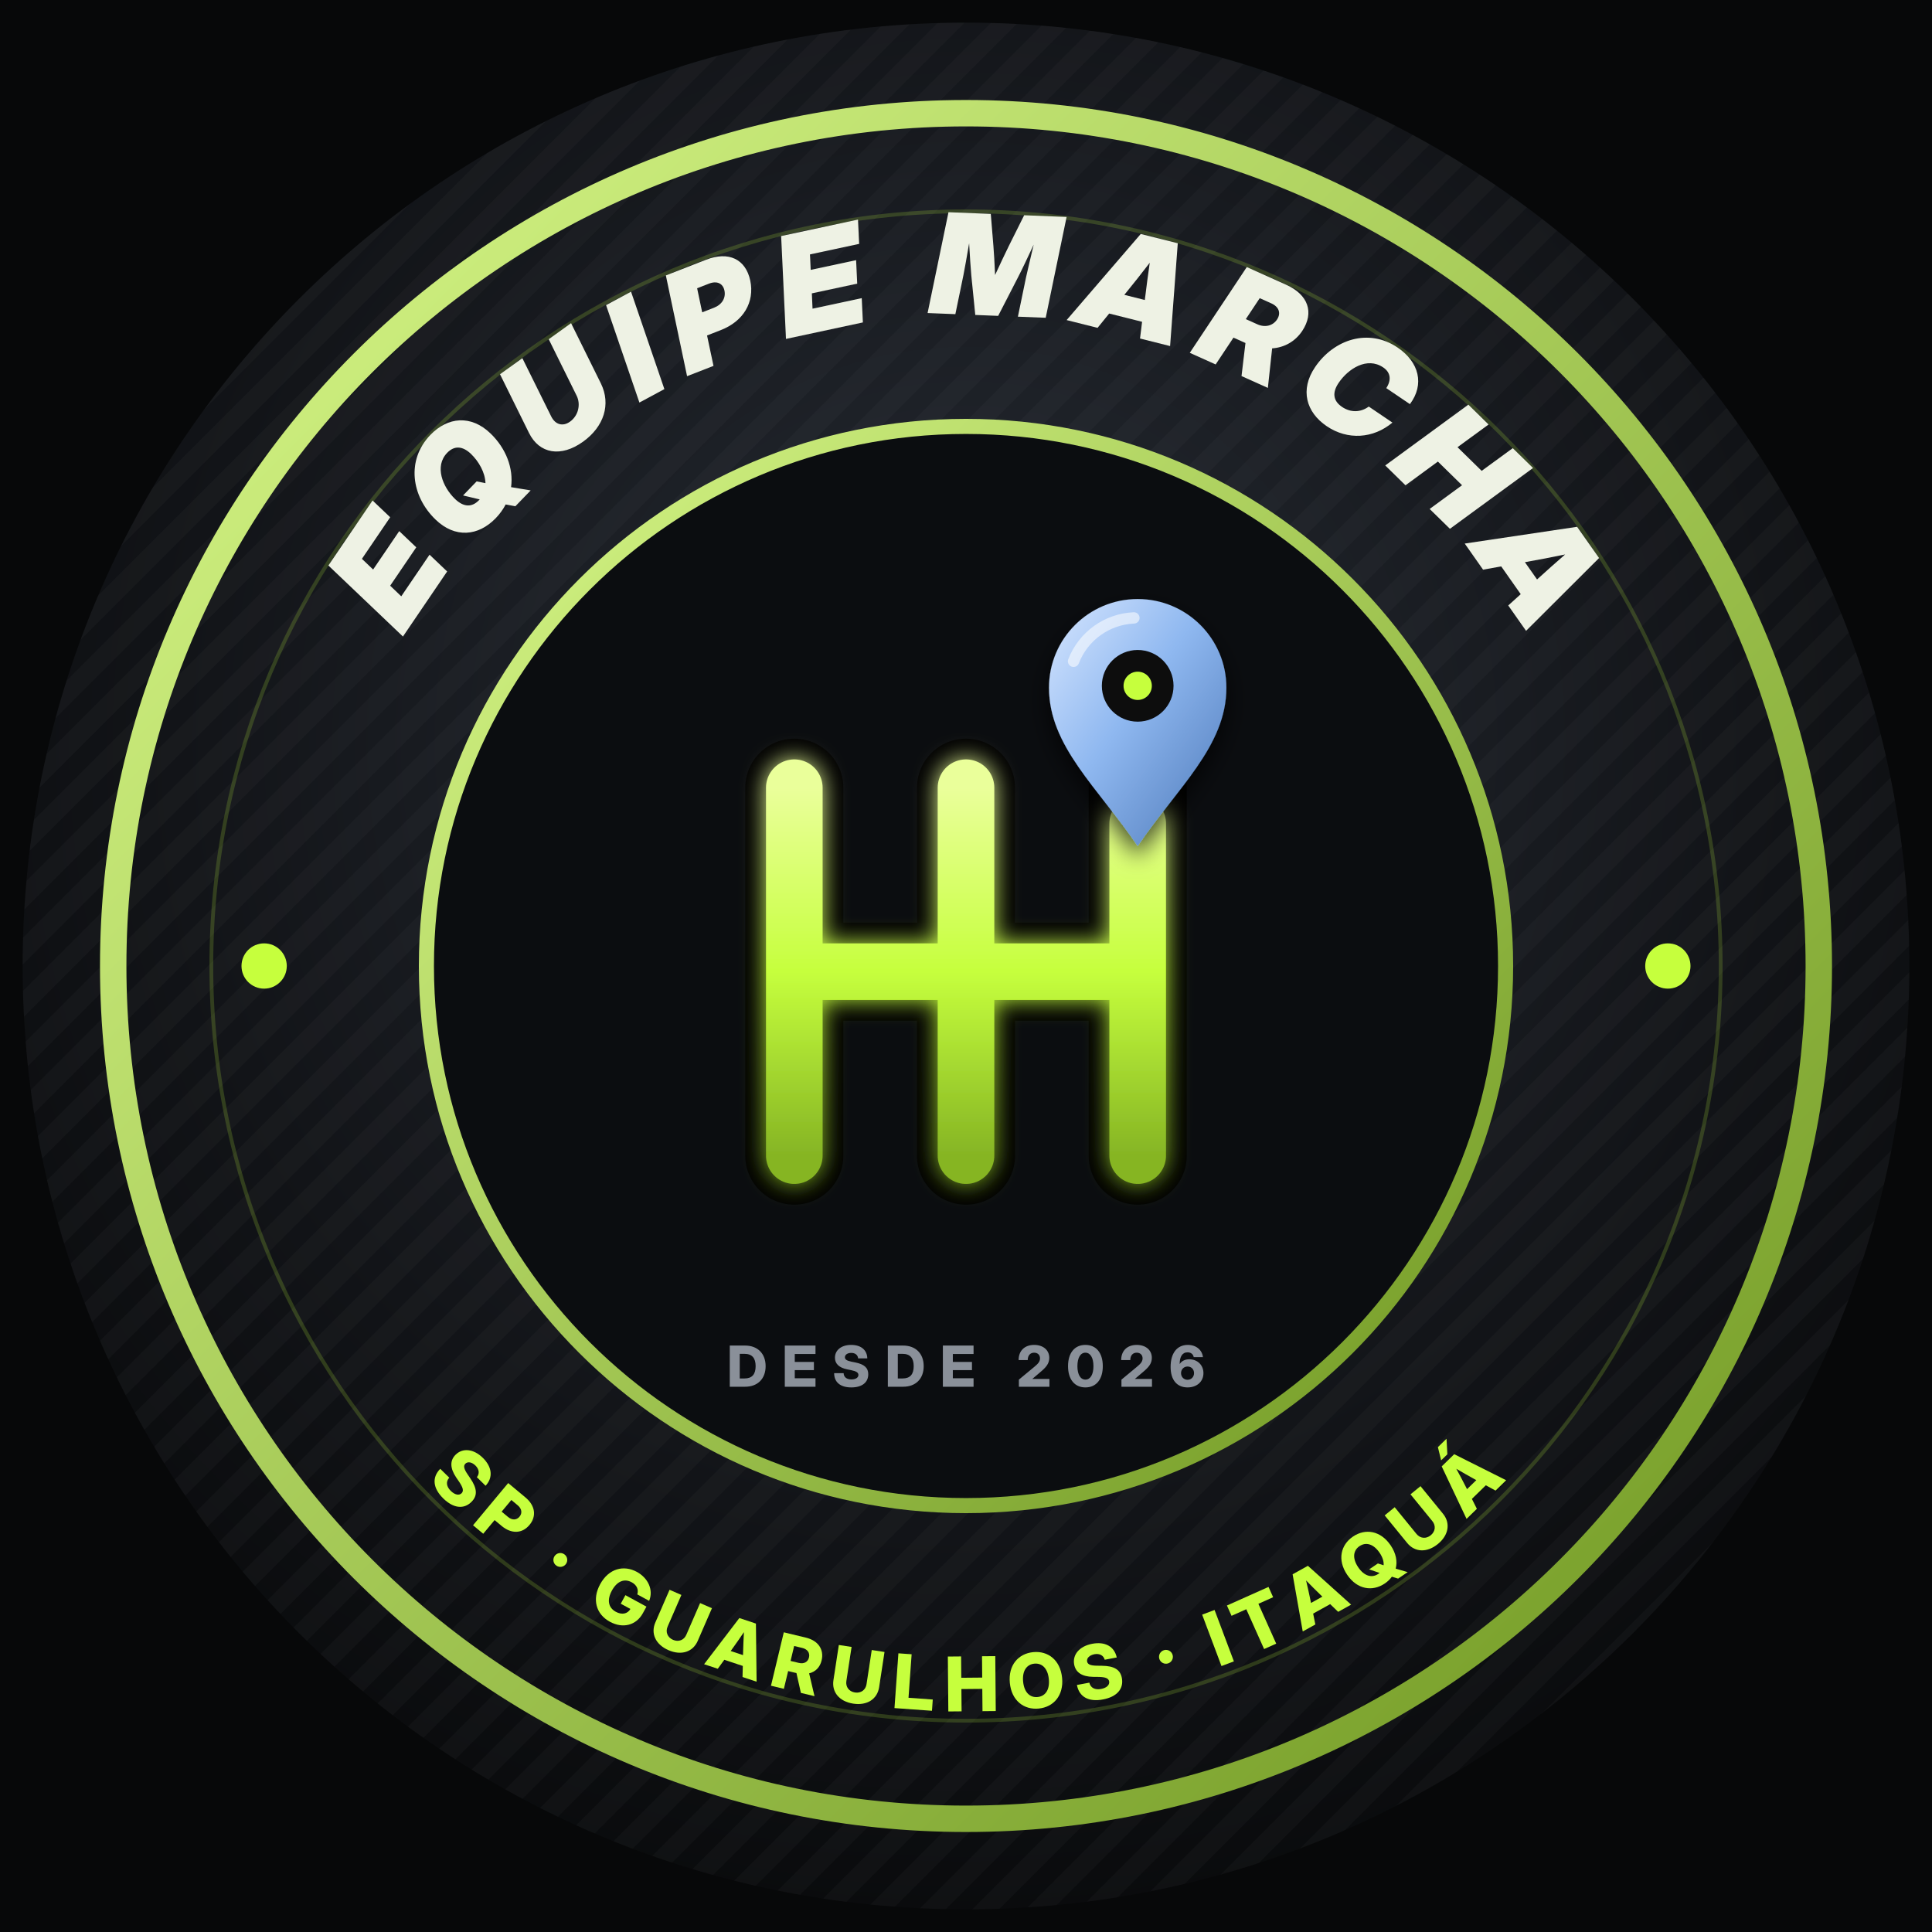
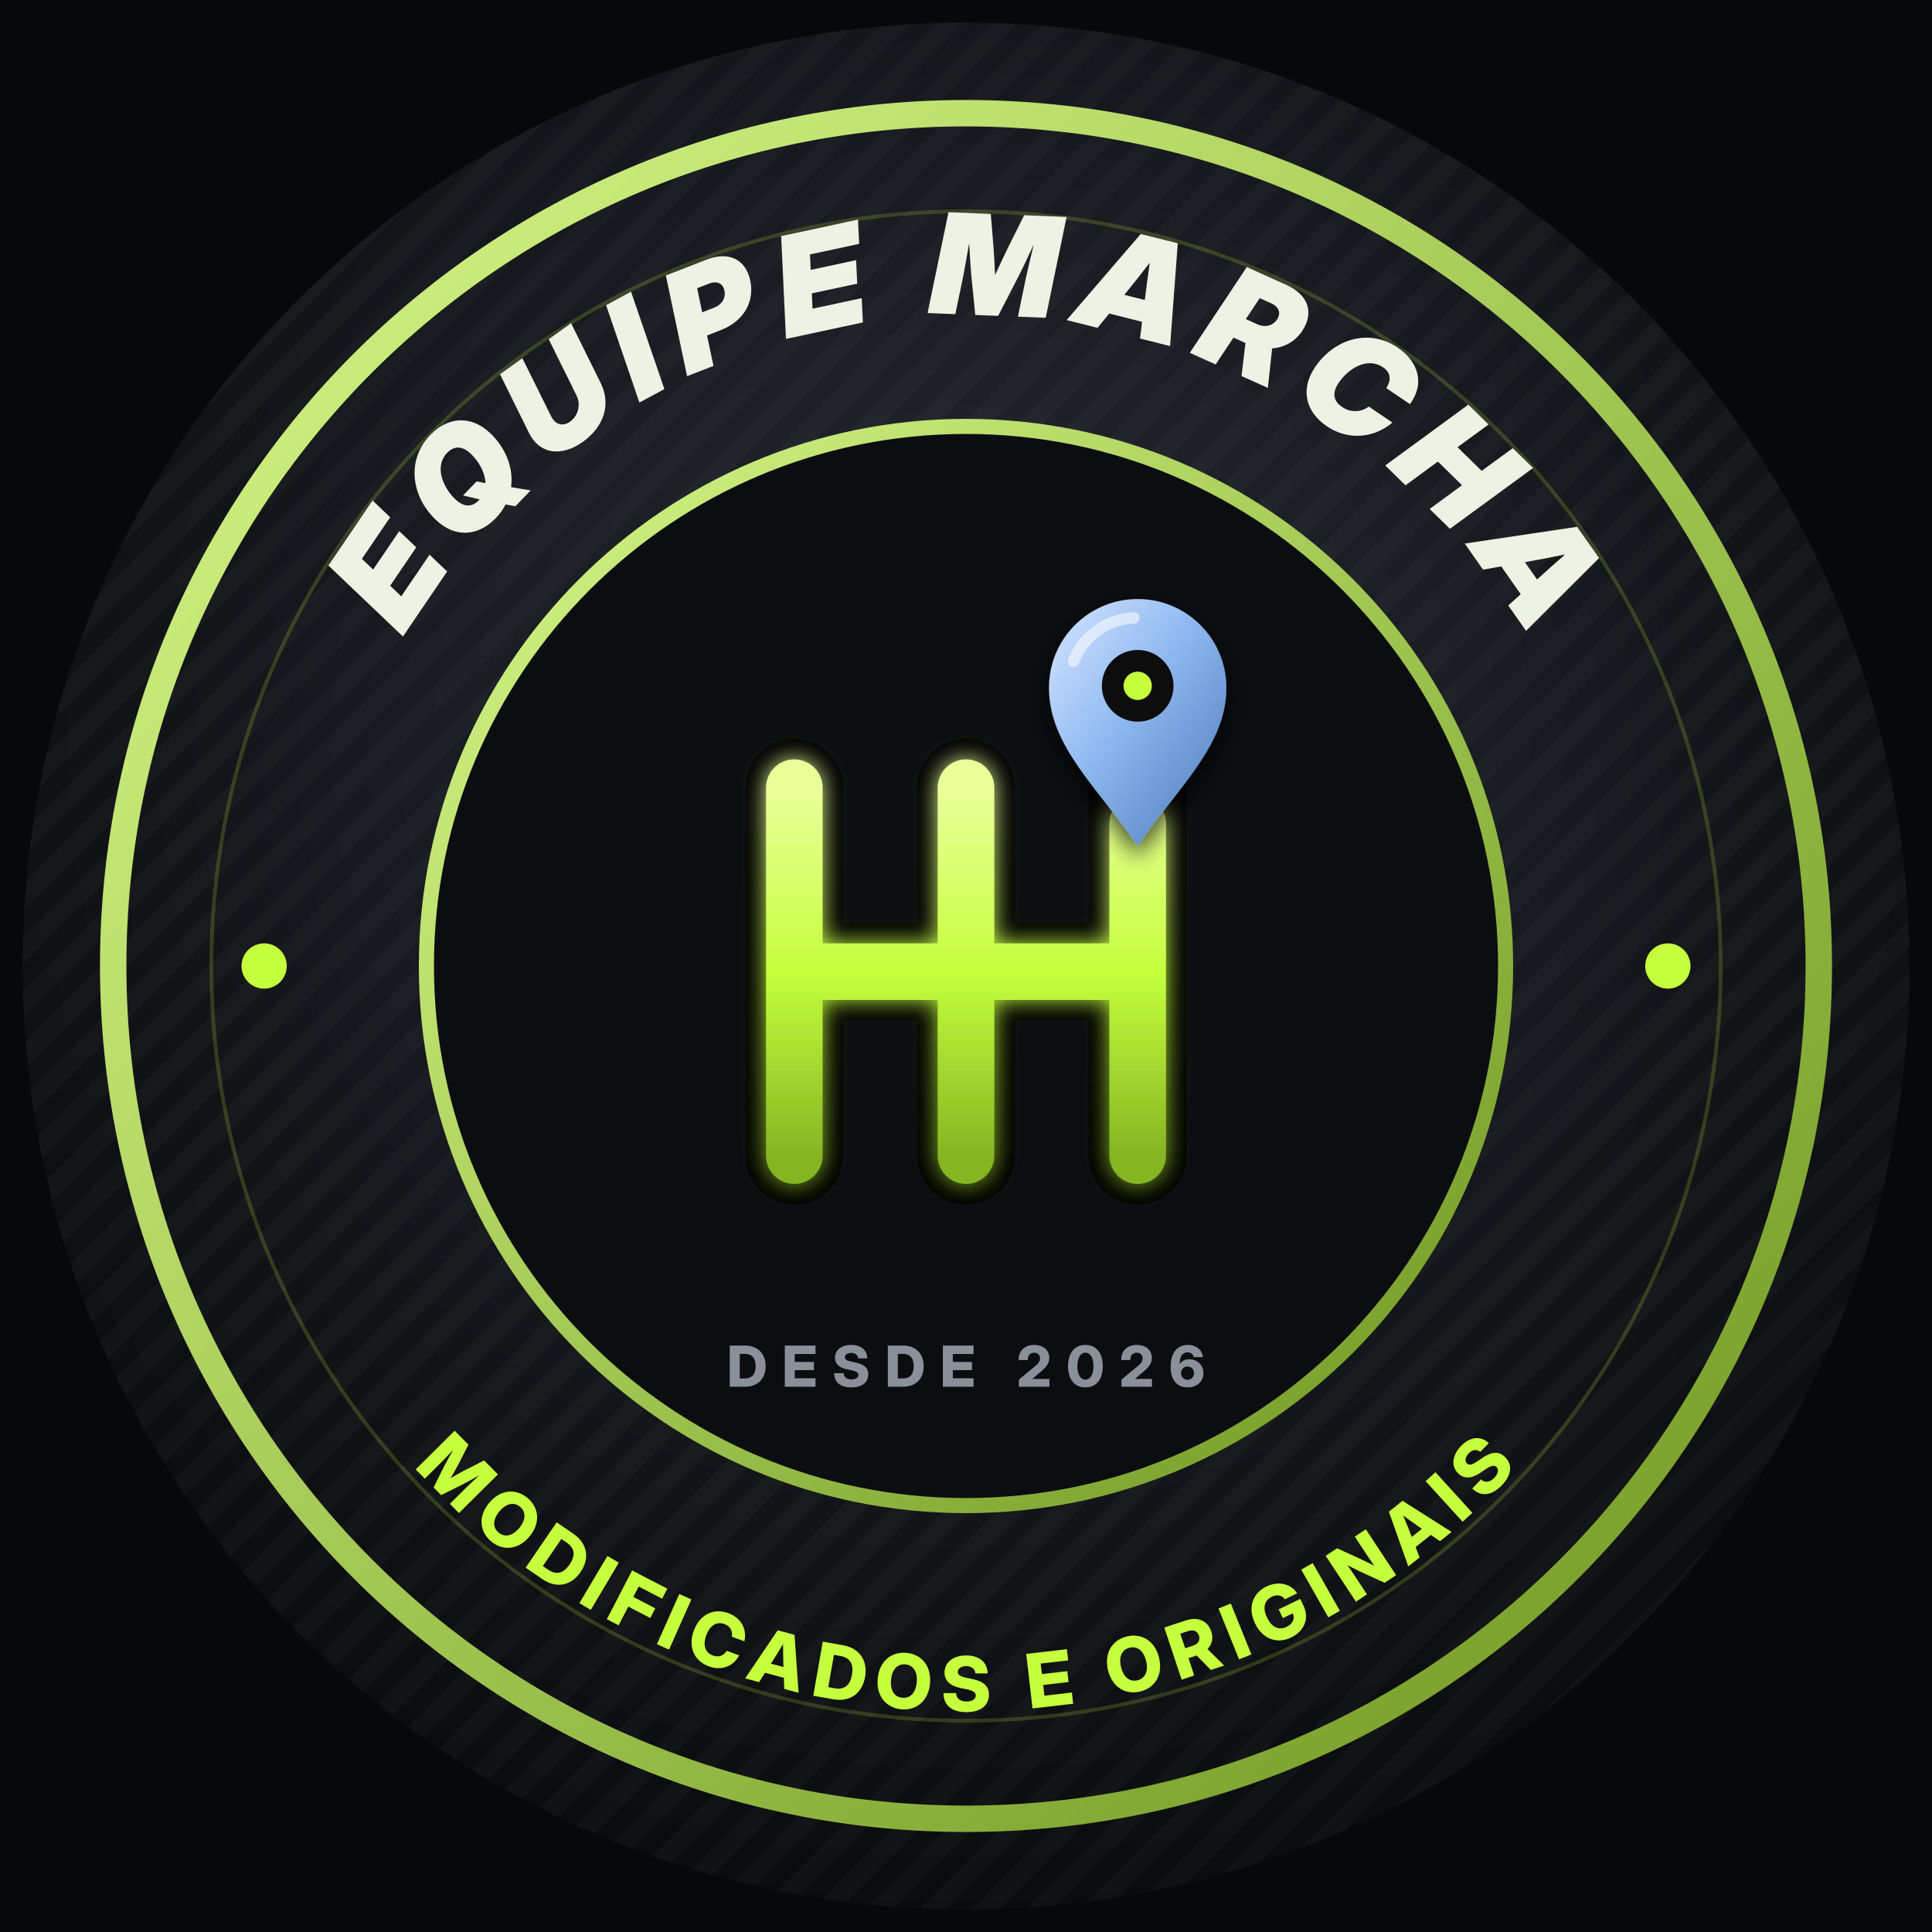
<svg xmlns="http://www.w3.org/2000/svg" width="1024" height="1024" viewBox="0 0 1024 1024">
  <defs>
    <radialGradient id="bg" cx="50%" cy="38%" r="70%">
      <stop offset="0" stop-color="#262B33" />
      <stop offset="0.6" stop-color="#121418" />
      <stop offset="1" stop-color="#070809" />
    </radialGradient>
    <linearGradient id="lime" x1="0" y1="0" x2="0" y2="1">
      <stop offset="0" stop-color="#EAFF9A" />
      <stop offset="0.5" stop-color="#C6FF3D" />
      <stop offset="1" stop-color="#86B524" />
    </linearGradient>
    <linearGradient id="pin" x1="0" y1="0" x2="1" y2="1">
      <stop offset="0" stop-color="#D6E6FF" />
      <stop offset="0.45" stop-color="#8FB8F0" />
      <stop offset="1" stop-color="#4C78B8" />
    </linearGradient>
    <linearGradient id="ring" x1="0" y1="0" x2="1" y2="1">
      <stop offset="0" stop-color="#D9F98A" />
      <stop offset="1" stop-color="#6E9620" />
    </linearGradient>
    <filter id="glow" x="-30%" y="-30%" width="160%" height="160%">
      <feGaussianBlur stdDeviation="12" result="b" />
      <feMerge>
        <feMergeNode in="b" />
        <feMergeNode in="SourceGraphic" />
      </feMerge>
    </filter>
    <filter id="shadow" x="-40%" y="-40%" width="180%" height="180%">
      <feDropShadow dx="0" dy="12" stdDeviation="12" flood-color="#000" flood-opacity="0.7" />
    </filter>
    <path id="top" d="M 202 512 A 310 310 0 0 1 822 512" />
    <path id="bottom" d="M 170 512 A 342 342 0 0 0 854 512" />
    <pattern id="carbon" width="20" height="20" patternUnits="userSpaceOnUse" patternTransform="rotate(45)">
      <rect width="10" height="20" fill="#fff" opacity="0.025" />
    </pattern>
  </defs>
  <rect width="1024" height="1024" fill="#070809" />
  <circle cx="512" cy="512" r="500" fill="url(#bg)" />
  <circle cx="512" cy="512" r="500" fill="url(#carbon)" />
  <circle cx="512" cy="512" r="452" fill="none" stroke="url(#ring)" stroke-width="14" />
  <circle cx="512" cy="512" r="286" fill="#0B0D10" stroke="url(#ring)" stroke-width="8" />
  <circle cx="512" cy="512" r="400" fill="none" stroke="#C6FF3D" stroke-opacity="0.18" stroke-width="2" />
  <g class="arc">
    <text x="226.8" y="317.9" transform="rotate(-55.8 226.8 317.9)" font-family="Inter Display" font-weight="900" font-style="italic" font-size="74" fill="#EEF2E4" text-anchor="middle">E</text>
    <text x="263.9" y="272.2" transform="rotate(-46.0 263.9 272.2)" font-family="Inter Display" font-weight="900" font-style="italic" font-size="74" fill="#EEF2E4" text-anchor="middle">Q</text>
    <text x="310.6" y="231.9" transform="rotate(-35.7 310.6 231.9)" font-family="Inter Display" font-weight="900" font-style="italic" font-size="74" fill="#EEF2E4" text-anchor="middle">U</text>
    <text x="348.3" y="208.3" transform="rotate(-28.3 348.3 208.3)" font-family="Inter Display" font-weight="900" font-style="italic" font-size="74" fill="#EEF2E4" text-anchor="middle">I</text>
    <text x="386.7" y="190.6" transform="rotate(-21.3 386.7 190.6)" font-family="Inter Display" font-weight="900" font-style="italic" font-size="74" fill="#EEF2E4" text-anchor="middle">P</text>
    <text x="439.6" y="174.7" transform="rotate(-12.1 439.6 174.7)" font-family="Inter Display" font-weight="900" font-style="italic" font-size="74" fill="#EEF2E4" text-anchor="middle">E</text>
    <text x="477.2" y="168.8" transform="rotate(-5.8 477.2 168.8)" font-family="Inter Display" font-weight="900" font-style="italic" font-size="74" fill="#EEF2E4" text-anchor="middle"> </text>
    <text x="526.1" y="167.3" transform="rotate(2.3 526.1 167.3)" font-family="Inter Display" font-weight="900" font-style="italic" font-size="74" fill="#EEF2E4" text-anchor="middle">M</text>
    <text x="595.8" y="177.3" transform="rotate(14.1 595.8 177.3)" font-family="Inter Display" font-weight="900" font-style="italic" font-size="74" fill="#EEF2E4" text-anchor="middle">A</text>
    <text x="653.3" y="197.2" transform="rotate(24.2 653.3 197.2)" font-family="Inter Display" font-weight="900" font-style="italic" font-size="74" fill="#EEF2E4" text-anchor="middle">R</text>
    <text x="705.5" y="226.4" transform="rotate(34.1 705.5 226.4)" font-family="Inter Display" font-weight="900" font-style="italic" font-size="74" fill="#EEF2E4" text-anchor="middle">C</text>
    <text x="753.6" y="265.7" transform="rotate(44.4 753.6 265.7)" font-family="Inter Display" font-weight="900" font-style="italic" font-size="74" fill="#EEF2E4" text-anchor="middle">H</text>
    <text x="794.4" y="313.8" transform="rotate(54.9 794.4 313.8)" font-family="Inter Display" font-weight="900" font-style="italic" font-size="74" fill="#EEF2E4" text-anchor="middle">A</text>
  </g>
  <g class="arc">
-     <text x="235.2" y="793.8" transform="rotate(44.5 235.2 793.8)" font-family="Inter Display" font-weight="800" font-size="40" fill="#C6FF3D" text-anchor="middle">S</text>
-     <text x="259.1" y="815.4" transform="rotate(39.8 259.1 815.4)" font-family="Inter Display" font-weight="800" font-size="40" fill="#C6FF3D" text-anchor="middle">P</text>
-     <text x="277.0" y="829.5" transform="rotate(36.5 277.0 829.5)" font-family="Inter Display" font-weight="800" font-size="40" fill="#C6FF3D" text-anchor="middle"> </text>
-     <text x="289.2" y="838.2" transform="rotate(34.3 289.2 838.2)" font-family="Inter Display" font-weight="800" font-size="40" fill="#C6FF3D" text-anchor="middle">·</text>
-     <text x="301.9" y="846.5" transform="rotate(32.1 301.9 846.5)" font-family="Inter Display" font-weight="800" font-size="40" fill="#C6FF3D" text-anchor="middle"> </text>
-     <text x="323.2" y="859.0" transform="rotate(28.6 323.2 859.0)" font-family="Inter Display" font-weight="800" font-size="40" fill="#C6FF3D" text-anchor="middle">G</text>
-     <text x="354.5" y="874.2" transform="rotate(23.5 354.5 874.2)" font-family="Inter Display" font-weight="800" font-size="40" fill="#C6FF3D" text-anchor="middle">U</text>
-     <text x="387.1" y="886.7" transform="rotate(18.4 387.1 886.7)" font-family="Inter Display" font-weight="800" font-size="40" fill="#C6FF3D" text-anchor="middle">A</text>
-     <text x="419.6" y="896.1" transform="rotate(13.5 419.6 896.1)" font-family="Inter Display" font-weight="800" font-size="40" fill="#C6FF3D" text-anchor="middle">R</text>
-     <text x="452.3" y="902.5" transform="rotate(8.7 452.3 902.5)" font-family="Inter Display" font-weight="800" font-size="40" fill="#C6FF3D" text-anchor="middle">U</text>
-     <text x="483.5" y="906.0" transform="rotate(4.1 483.5 906.0)" font-family="Inter Display" font-weight="800" font-size="40" fill="#C6FF3D" text-anchor="middle">L</text>
-     <text x="515.2" y="907.0" transform="rotate(-0.5 515.2 907.0)" font-family="Inter Display" font-weight="800" font-size="40" fill="#C6FF3D" text-anchor="middle">H</text>
-     <text x="550.5" y="905.1" transform="rotate(-5.6 550.5 905.1)" font-family="Inter Display" font-weight="800" font-size="40" fill="#C6FF3D" text-anchor="middle">O</text>
-     <text x="584.4" y="900.3" transform="rotate(-10.6 584.4 900.3)" font-family="Inter Display" font-weight="800" font-size="40" fill="#C6FF3D" text-anchor="middle">S</text>
-     <text x="607.3" y="895.3" transform="rotate(-14.0 607.3 895.3)" font-family="Inter Display" font-weight="800" font-size="40" fill="#C6FF3D" text-anchor="middle"> </text>
-     <text x="621.8" y="891.4" transform="rotate(-16.1 621.8 891.4)" font-family="Inter Display" font-weight="800" font-size="40" fill="#C6FF3D" text-anchor="middle">·</text>
-     <text x="636.2" y="887.0" transform="rotate(-18.3 636.2 887.0)" font-family="Inter Display" font-weight="800" font-size="40" fill="#C6FF3D" text-anchor="middle"> </text>
-     <text x="650.7" y="881.8" transform="rotate(-20.6 650.7 881.8)" font-family="Inter Display" font-weight="800" font-size="40" fill="#C6FF3D" text-anchor="middle">I</text>
-     <text x="673.2" y="872.6" transform="rotate(-24.1 673.2 872.6)" font-family="Inter Display" font-weight="800" font-size="40" fill="#C6FF3D" text-anchor="middle">T</text>
-     <text x="703.3" y="857.6" transform="rotate(-29.0 703.3 857.6)" font-family="Inter Display" font-weight="800" font-size="40" fill="#C6FF3D" text-anchor="middle">A</text>
-     <text x="733.7" y="838.9" transform="rotate(-34.1 733.7 838.9)" font-family="Inter Display" font-weight="800" font-size="40" fill="#C6FF3D" text-anchor="middle">Q</text>
-     <text x="761.8" y="818.0" transform="rotate(-39.2 761.8 818.0)" font-family="Inter Display" font-weight="800" font-size="40" fill="#C6FF3D" text-anchor="middle">U</text>
-     <text x="787.8" y="794.8" transform="rotate(-44.3 787.8 794.8)" font-family="Inter Display" font-weight="800" font-size="40" fill="#C6FF3D" text-anchor="middle">Á</text>
+     <text x="231.8" y="790.4" transform="rotate(45.2 231.8 790.4)" font-family="Inter Display" font-weight="800" font-size="40" fill="#C6FF3D" text-anchor="middle">M</text>
+     <text x="260.7" y="816.7" transform="rotate(39.5 260.7 816.7)" font-family="Inter Display" font-weight="800" font-size="40" fill="#C6FF3D" text-anchor="middle">O</text>
+     <text x="288.7" y="837.8" transform="rotate(34.4 288.7 837.8)" font-family="Inter Display" font-weight="800" font-size="40" fill="#C6FF3D" text-anchor="middle">D</text>
+     <text x="310.1" y="851.5" transform="rotate(30.7 310.1 851.5)" font-family="Inter Display" font-weight="800" font-size="40" fill="#C6FF3D" text-anchor="middle">I</text>
+     <text x="330.5" y="862.8" transform="rotate(27.4 330.5 862.8)" font-family="Inter Display" font-weight="800" font-size="40" fill="#C6FF3D" text-anchor="middle">F</text>
+     <text x="351.4" y="872.9" transform="rotate(24.0 351.4 872.9)" font-family="Inter Display" font-weight="800" font-size="40" fill="#C6FF3D" text-anchor="middle">I</text>
+     <text x="375.4" y="882.6" transform="rotate(20.2 375.4 882.6)" font-family="Inter Display" font-weight="800" font-size="40" fill="#C6FF3D" text-anchor="middle">C</text>
+     <text x="409.1" y="893.4" transform="rotate(15.1 409.1 893.4)" font-family="Inter Display" font-weight="800" font-size="40" fill="#C6FF3D" text-anchor="middle">A</text>
+     <text x="443.1" y="900.9" transform="rotate(10.0 443.1 900.9)" font-family="Inter Display" font-weight="800" font-size="40" fill="#C6FF3D" text-anchor="middle">D</text>
+     <text x="477.8" y="905.5" transform="rotate(5.0 477.8 905.5)" font-family="Inter Display" font-weight="800" font-size="40" fill="#C6FF3D" text-anchor="middle">O</text>
+     <text x="512.1" y="907.0" transform="rotate(-0.0 512.1 907.0)" font-family="Inter Display" font-weight="800" font-size="40" fill="#C6FF3D" text-anchor="middle">S</text>
+     <text x="535.4" y="906.3" transform="rotate(-3.4 535.4 906.3)" font-family="Inter Display" font-weight="800" font-size="40" fill="#C6FF3D" text-anchor="middle"> </text>
+     <text x="557.7" y="904.3" transform="rotate(-6.6 557.7 904.3)" font-family="Inter Display" font-weight="800" font-size="40" fill="#C6FF3D" text-anchor="middle">E</text>
+     <text x="579.8" y="901.1" transform="rotate(-9.9 579.8 901.1)" font-family="Inter Display" font-weight="800" font-size="40" fill="#C6FF3D" text-anchor="middle"> </text>
+     <text x="604.2" y="896.1" transform="rotate(-13.5 604.2 896.1)" font-family="Inter Display" font-weight="800" font-size="40" fill="#C6FF3D" text-anchor="middle">O</text>
+     <text x="637.0" y="886.7" transform="rotate(-18.4 637.0 886.7)" font-family="Inter Display" font-weight="800" font-size="40" fill="#C6FF3D" text-anchor="middle">R</text>
+     <text x="660.0" y="878.2" transform="rotate(-22.0 660.0 878.2)" font-family="Inter Display" font-weight="800" font-size="40" fill="#C6FF3D" text-anchor="middle">I</text>
+     <text x="683.9" y="867.6" transform="rotate(-25.8 683.9 867.6)" font-family="Inter Display" font-weight="800" font-size="40" fill="#C6FF3D" text-anchor="middle">G</text>
+     <text x="707.1" y="855.5" transform="rotate(-29.6 707.1 855.5)" font-family="Inter Display" font-weight="800" font-size="40" fill="#C6FF3D" text-anchor="middle">I</text>
+     <text x="729.3" y="841.9" transform="rotate(-33.4 729.3 841.9)" font-family="Inter Display" font-weight="800" font-size="40" fill="#C6FF3D" text-anchor="middle">N</text>
+     <text x="757.9" y="821.1" transform="rotate(-38.5 757.9 821.1)" font-family="Inter Display" font-weight="800" font-size="40" fill="#C6FF3D" text-anchor="middle">A</text>
+     <text x="777.8" y="804.2" transform="rotate(-42.3 777.8 804.2)" font-family="Inter Display" font-weight="800" font-size="40" fill="#C6FF3D" text-anchor="middle">I</text>
+     <text x="795.6" y="787.0" transform="rotate(-45.9 795.6 787.0)" font-family="Inter Display" font-weight="800" font-size="40" fill="#C6FF3D" text-anchor="middle">S</text>
  </g>
  <g fill="#C6FF3D">
    <circle cx="140" cy="512" r="12" />
    <circle cx="884" cy="512" r="12" />
  </g>
  <g transform="translate(512 515) scale(0.5) translate(-512 -525)">
    <g stroke="#000" stroke-opacity="0.85" stroke-width="104" stroke-linecap="round" fill="none">
      <path d="M330 330 V720 M512 330 V720 M694 330 V720 M330 525 H694" />
    </g>
    <g stroke="url(#lime)" stroke-width="60" stroke-linecap="round" fill="none" filter="url(#glow)">
      <path d="M330 330 V720 M512 330 V720 M694 368 V720 M330 525 H694" />
    </g>
    <g filter="url(#shadow)">
      <path d="M694 392 C 652 330, 600 286, 600 224 A 94 94 0 1 1 788 224 C 788 286, 736 330, 694 392 Z" fill="url(#pin)" />
      <circle cx="694" cy="222" r="38" fill="#0B0D10" />
      <circle cx="694" cy="222" r="15" fill="#C6FF3D" />
      <path d="M626 196 A 72 72 0 0 1 690 150" stroke="#fff" stroke-opacity="0.55" stroke-width="12" stroke-linecap="round" fill="none" />
    </g>
  </g>
  <text x="512" y="735" font-family="Inter Display" font-weight="800" font-size="30" fill="#8A9099" letter-spacing="8" text-anchor="middle">DESDE 2026</text>
</svg>
